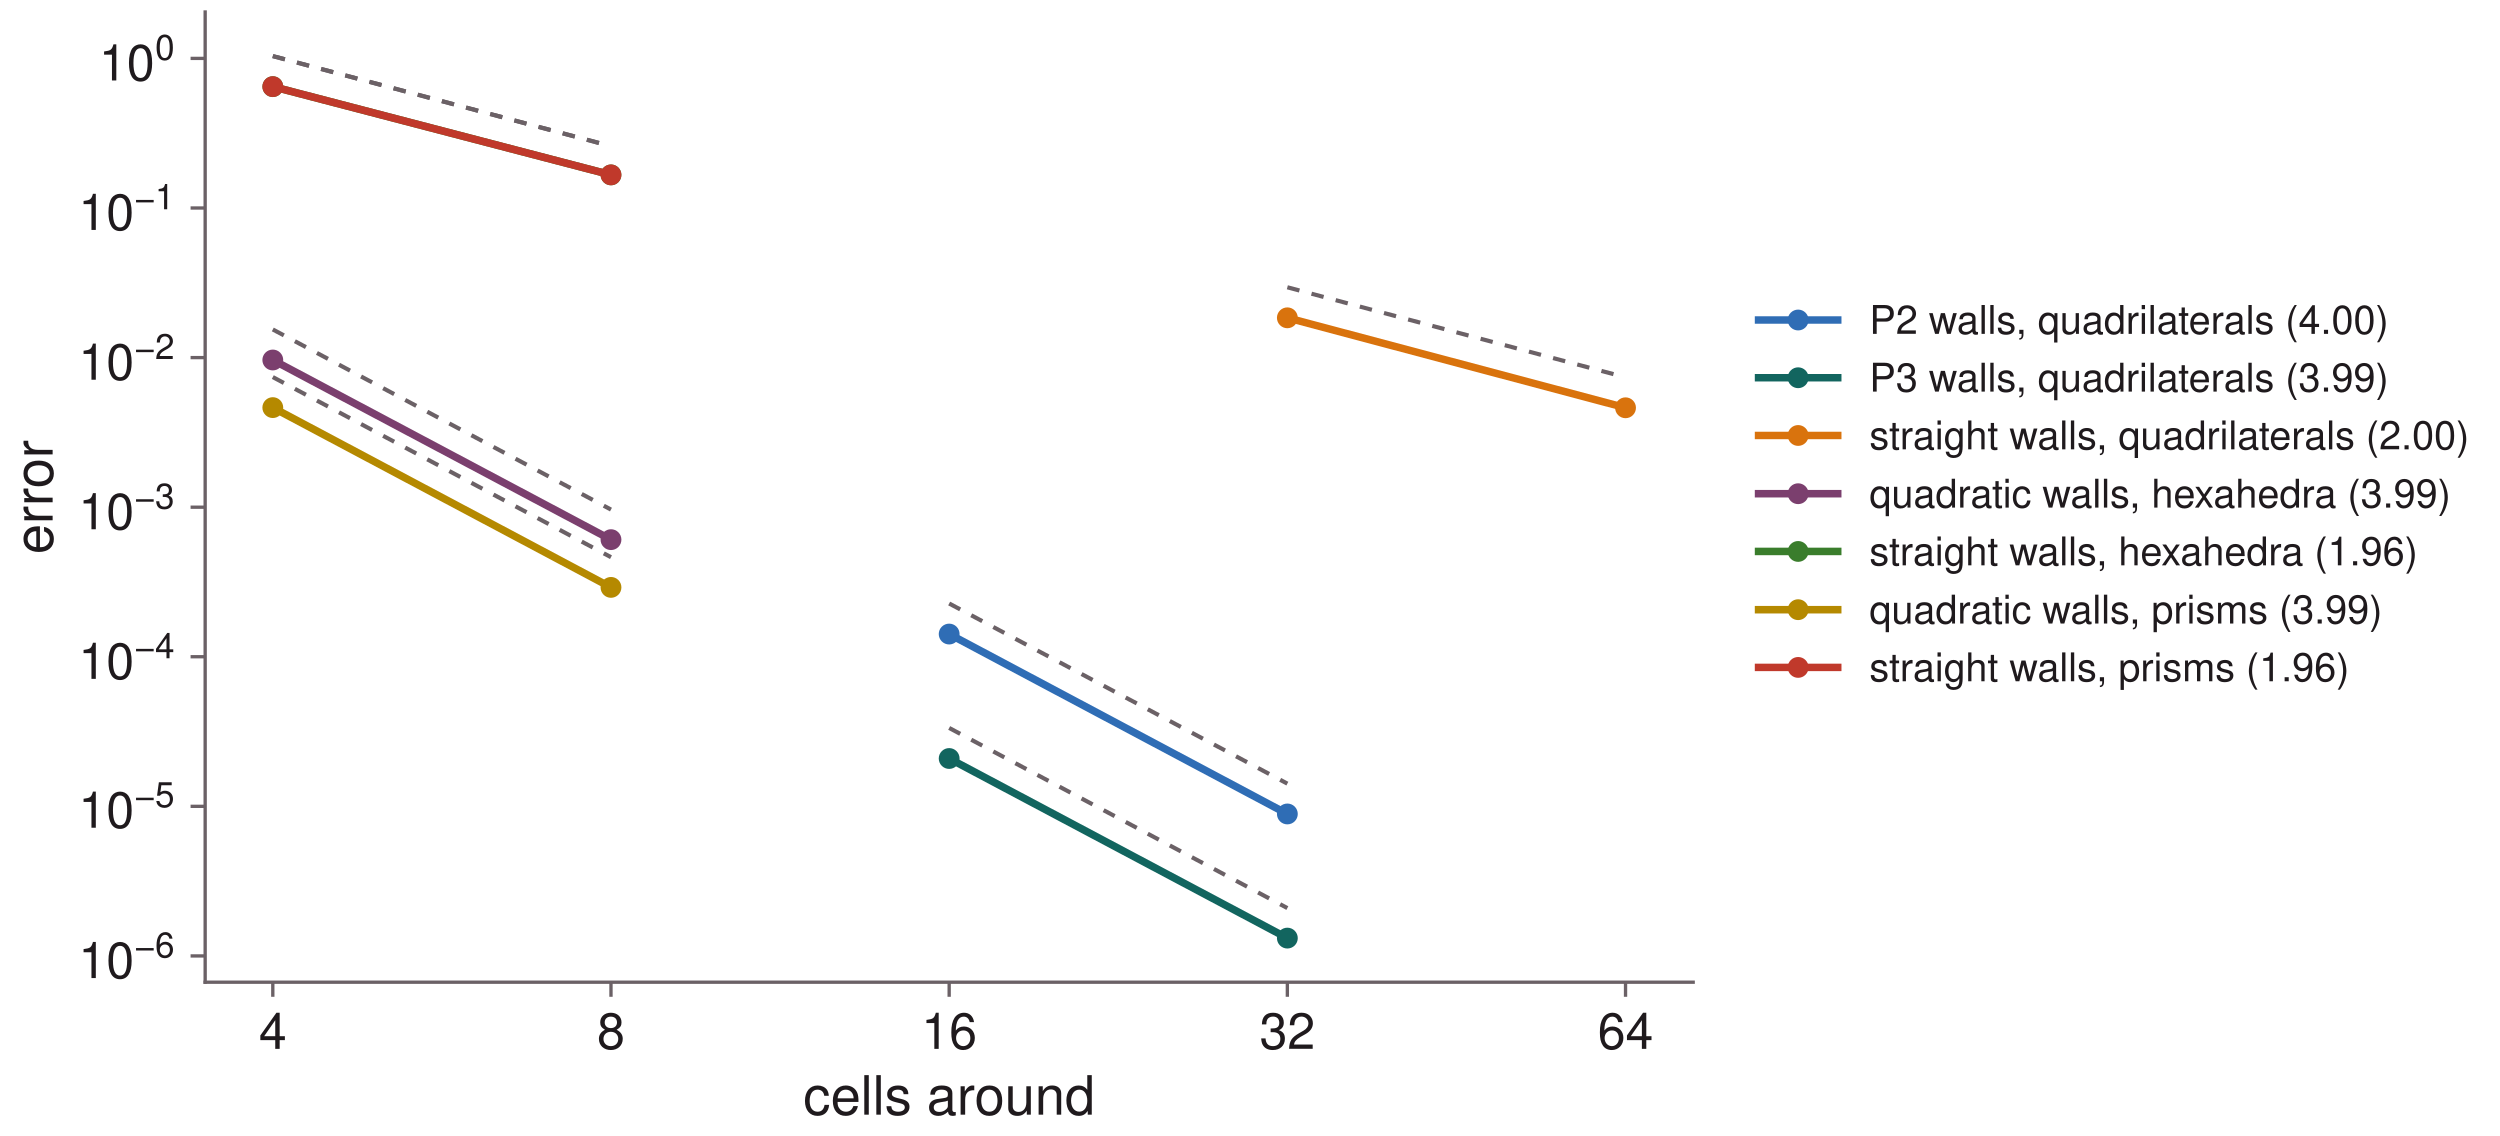
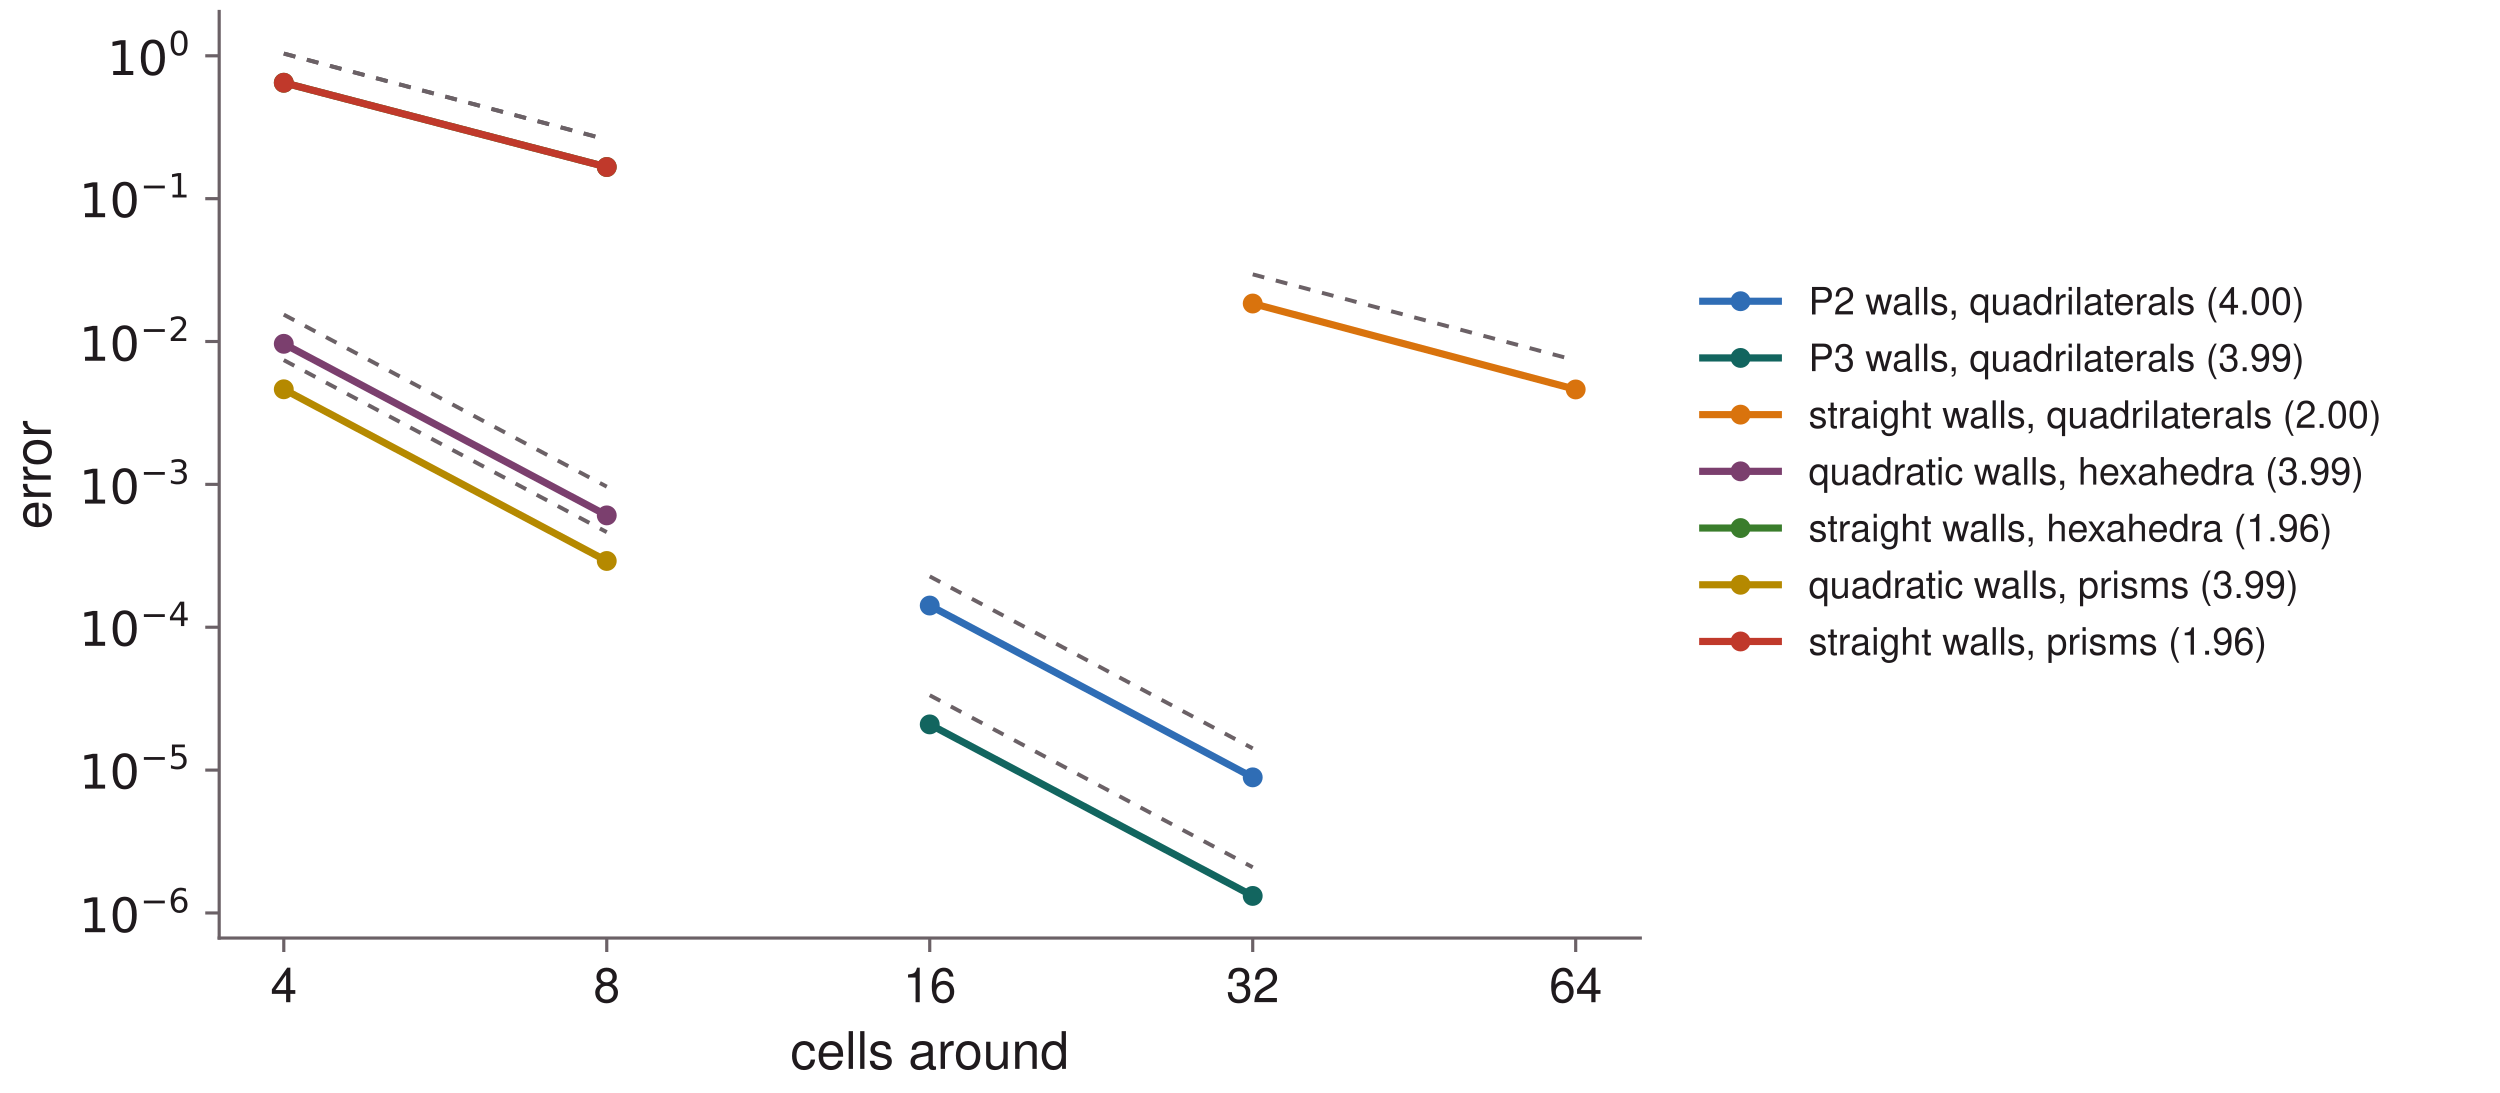
- <svg xmlns="http://www.w3.org/2000/svg" xmlns:xlink="http://www.w3.org/1999/xlink" width="599.997pt" height="272.606pt" viewBox="0 0 599.997 272.606" version="1.1">
+ <svg xmlns="http://www.w3.org/2000/svg" xmlns:xlink="http://www.w3.org/1999/xlink" width="628.243pt" height="274.609pt" viewBox="0 0 628.243 274.609" version="1.1">
  <defs>
    <style type="text/css">*{stroke-linejoin: round; stroke-linecap: butt}</style>
  </defs>
  <g id="figure_1">
    <g id="patch_1">
-       <path d="M 0 272.606  L 599.997 272.606  L 599.997 0  L 0 0  L 0 272.606  z " style="fill: none" />
+       <path d="M 0 274.609  L 628.243 274.609  L 628.243 0  L 0 0  L 0 274.609  z " style="fill: none" />
    </g>
    <g id="axes_1">
      <g id="patch_2">
-         <path d="M 49.239 235.728  L 406.359 235.728  L 406.359 2.88  L 49.239 2.88  L 49.239 235.728  z " style="fill: none" />
+         <path d="M 55.08 235.728  L 412.2 235.728  L 412.2 2.88  L 55.08 2.88  L 55.08 235.728  z " style="fill: none" />
      </g>
      <g id="matplotlib.axis_1">
        <g id="xtick_1">
          <g id="line2d_1">
            <defs>
              <path id="m103bd00e00" d="M 0 0  L 0 3.5  " style="stroke: #6b6166; stroke-width: 0.8" />
            </defs>
            <g>
-               <use xlink:href="#m103bd00e00" x="65.472" y="235.728" style="fill: #6b6166; stroke: #6b6166; stroke-width: 0.8" />
+               <use xlink:href="#m103bd00e00" x="71.313" y="235.728" style="fill: #6b6166; stroke: #6b6166; stroke-width: 0.8" />
            </g>
          </g>
          <g id="text_1">
-             <text style="font-size: 12px; font-family: 'Helvetica', 'Arial', 'DejaVu Sans'; text-anchor: middle; fill: #1f1a1d" x="65.472" y="251.728" transform="rotate(-0 65.47171 251.728)">4</text>
+             <text style="font-size: 12px; font-family: 'Helvetica', 'Arial', 'DejaVu Sans'; text-anchor: middle; fill: #1f1a1d" x="71.313" y="251.845" transform="rotate(-0 71.31273 251.8452)">4</text>
          </g>
        </g>
        <g id="xtick_2">
          <g id="line2d_2">
            <g>
-               <use xlink:href="#m103bd00e00" x="146.635" y="235.728" style="fill: #6b6166; stroke: #6b6166; stroke-width: 0.8" />
+               <use xlink:href="#m103bd00e00" x="152.476" y="235.728" style="fill: #6b6166; stroke: #6b6166; stroke-width: 0.8" />
            </g>
          </g>
          <g id="text_2">
-             <text style="font-size: 12px; font-family: 'Helvetica', 'Arial', 'DejaVu Sans'; text-anchor: middle; fill: #1f1a1d" x="146.635" y="251.728" transform="rotate(-0 146.6353 251.728)">8</text>
+             <text style="font-size: 12px; font-family: 'Helvetica', 'Arial', 'DejaVu Sans'; text-anchor: middle; fill: #1f1a1d" x="152.476" y="251.845" transform="rotate(-0 152.4764 251.8452)">8</text>
          </g>
        </g>
        <g id="xtick_3">
          <g id="line2d_3">
            <g>
-               <use xlink:href="#m103bd00e00" x="227.799" y="235.728" style="fill: #6b6166; stroke: #6b6166; stroke-width: 0.8" />
+               <use xlink:href="#m103bd00e00" x="233.64" y="235.728" style="fill: #6b6166; stroke: #6b6166; stroke-width: 0.8" />
            </g>
          </g>
          <g id="text_3">
-             <text style="font-size: 12px; font-family: 'Helvetica', 'Arial', 'DejaVu Sans'; text-anchor: middle; fill: #1f1a1d" x="227.799" y="251.728" transform="rotate(-0 227.799 251.728)">16</text>
+             <text style="font-size: 12px; font-family: 'Helvetica', 'Arial', 'DejaVu Sans'; text-anchor: middle; fill: #1f1a1d" x="233.64" y="251.845" transform="rotate(-0 233.64 251.8452)">16</text>
          </g>
        </g>
        <g id="xtick_4">
          <g id="line2d_4">
            <g>
-               <use xlink:href="#m103bd00e00" x="308.963" y="235.728" style="fill: #6b6166; stroke: #6b6166; stroke-width: 0.8" />
+               <use xlink:href="#m103bd00e00" x="314.804" y="235.728" style="fill: #6b6166; stroke: #6b6166; stroke-width: 0.8" />
            </g>
          </g>
          <g id="text_4">
-             <text style="font-size: 12px; font-family: 'Helvetica', 'Arial', 'DejaVu Sans'; text-anchor: middle; fill: #1f1a1d" x="308.963" y="251.728" transform="rotate(-0 308.9626 251.728)">32</text>
+             <text style="font-size: 12px; font-family: 'Helvetica', 'Arial', 'DejaVu Sans'; text-anchor: middle; fill: #1f1a1d" x="314.804" y="251.845" transform="rotate(-0 314.8036 251.8452)">32</text>
          </g>
        </g>
        <g id="xtick_5">
          <g id="line2d_5">
            <g>
-               <use xlink:href="#m103bd00e00" x="390.126" y="235.728" style="fill: #6b6166; stroke: #6b6166; stroke-width: 0.8" />
+               <use xlink:href="#m103bd00e00" x="395.967" y="235.728" style="fill: #6b6166; stroke: #6b6166; stroke-width: 0.8" />
            </g>
          </g>
          <g id="text_5">
-             <text style="font-size: 12px; font-family: 'Helvetica', 'Arial', 'DejaVu Sans'; text-anchor: middle; fill: #1f1a1d" x="390.126" y="251.728" transform="rotate(-0 390.1263 251.728)">64</text>
+             <text style="font-size: 12px; font-family: 'Helvetica', 'Arial', 'DejaVu Sans'; text-anchor: middle; fill: #1f1a1d" x="395.967" y="251.845" transform="rotate(-0 395.9673 251.8452)">64</text>
          </g>
        </g>
        <g id="text_6">
-           <text style="font-size: 13px; font-family: 'Helvetica', 'Arial', 'DejaVu Sans'; text-anchor: middle; fill: #1f1a1d" x="227.799" y="267.517" transform="rotate(-0 227.799 267.5171)">cells around</text>
+           <text style="font-size: 13px; font-family: 'Helvetica', 'Arial', 'DejaVu Sans'; text-anchor: middle; fill: #1f1a1d" x="233.64" y="268.606" transform="rotate(-0 233.64 268.606)">cells around</text>
        </g>
      </g>
      <g id="matplotlib.axis_2">
        <g id="ytick_1">
          <g id="line2d_6">
            <defs>
              <path id="m89a3976786" d="M 0 0  L -3.5 0  " style="stroke: #6b6166; stroke-width: 0.8" />
            </defs>
            <g>
-               <use xlink:href="#m89a3976786" x="49.239" y="229.424" style="fill: #6b6166; stroke: #6b6166; stroke-width: 0.8" />
+               <use xlink:href="#m89a3976786" x="55.08" y="229.424" style="fill: #6b6166; stroke: #6b6166; stroke-width: 0.8" />
            </g>
          </g>
          <g id="text_7">
-             <g style="fill: #1f1a1d" transform="translate(18.83898 234.8838)">
-               <text>
-                 <tspan x="0" y="-0.149" style="font-size: 12px; font-family: 'Helvetica'; fill: #1f1a1d">1</tspan>
-                 <tspan x="6.674" y="-0.149" style="font-size: 12px; font-family: 'Helvetica'; fill: #1f1a1d">0</tspan>
-                 <tspan x="13.463" y="-5.105" style="font-size: 8.4px; font-family: 'Helvetica'; fill: #1f1a1d">−</tspan>
-                 <tspan x="18.368" y="-5.105" style="font-size: 8.4px; font-family: 'Helvetica'; fill: #1f1a1d">6</tspan>
+             <g style="fill: #1f1a1d" transform="translate(19.88 235.0638)">
+               <text>
+                 <tspan x="0" y="-0.81" style="font-size: 12px; font-family: 'DejaVu Sans'; fill: #1f1a1d">1</tspan>
+                 <tspan x="7.635" y="-0.81" style="font-size: 12px; font-family: 'DejaVu Sans'; fill: #1f1a1d">0</tspan>
+                 <tspan x="15.384" y="-5.766" style="font-size: 8.4px; font-family: 'DejaVu Sans'; fill: #1f1a1d">−</tspan>
+                 <tspan x="22.423" y="-5.766" style="font-size: 8.4px; font-family: 'DejaVu Sans'; fill: #1f1a1d">6</tspan>
              </text>
            </g>
          </g>
        </g>
        <g id="ytick_2">
          <g id="line2d_7">
            <g>
-               <use xlink:href="#m89a3976786" x="49.239" y="193.523" style="fill: #6b6166; stroke: #6b6166; stroke-width: 0.8" />
+               <use xlink:href="#m89a3976786" x="55.08" y="193.523" style="fill: #6b6166; stroke: #6b6166; stroke-width: 0.8" />
            </g>
          </g>
          <g id="text_8">
-             <g style="fill: #1f1a1d" transform="translate(18.83898 198.9227)">
-               <text>
-                 <tspan x="0" y="-0.269" style="font-size: 12px; font-family: 'Helvetica'; fill: #1f1a1d">1</tspan>
-                 <tspan x="6.674" y="-0.269" style="font-size: 12px; font-family: 'Helvetica'; fill: #1f1a1d">0</tspan>
-                 <tspan x="13.463" y="-5.225" style="font-size: 8.4px; font-family: 'Helvetica'; fill: #1f1a1d">−</tspan>
-                 <tspan x="18.368" y="-5.225" style="font-size: 8.4px; font-family: 'Helvetica'; fill: #1f1a1d">5</tspan>
+             <g style="fill: #1f1a1d" transform="translate(19.88 199.1027)">
+               <text>
+                 <tspan x="0" y="-0.919" style="font-size: 12px; font-family: 'DejaVu Sans'; fill: #1f1a1d">1</tspan>
+                 <tspan x="7.635" y="-0.919" style="font-size: 12px; font-family: 'DejaVu Sans'; fill: #1f1a1d">0</tspan>
+                 <tspan x="15.384" y="-5.875" style="font-size: 8.4px; font-family: 'DejaVu Sans'; fill: #1f1a1d">−</tspan>
+                 <tspan x="22.423" y="-5.875" style="font-size: 8.4px; font-family: 'DejaVu Sans'; fill: #1f1a1d">5</tspan>
              </text>
            </g>
          </g>
        </g>
        <g id="ytick_3">
          <g id="line2d_8">
            <g>
-               <use xlink:href="#m89a3976786" x="49.239" y="157.622" style="fill: #6b6166; stroke: #6b6166; stroke-width: 0.8" />
+               <use xlink:href="#m89a3976786" x="55.08" y="157.622" style="fill: #6b6166; stroke: #6b6166; stroke-width: 0.8" />
            </g>
          </g>
          <g id="text_9">
-             <g style="fill: #1f1a1d" transform="translate(18.83898 163.0817)">
-               <text>
-                 <tspan x="0" y="-0.149" style="font-size: 12px; font-family: 'Helvetica'; fill: #1f1a1d">1</tspan>
-                 <tspan x="6.674" y="-0.149" style="font-size: 12px; font-family: 'Helvetica'; fill: #1f1a1d">0</tspan>
-                 <tspan x="13.463" y="-5.105" style="font-size: 8.4px; font-family: 'Helvetica'; fill: #1f1a1d">−</tspan>
-                 <tspan x="18.368" y="-5.105" style="font-size: 8.4px; font-family: 'Helvetica'; fill: #1f1a1d">4</tspan>
+             <g style="fill: #1f1a1d" transform="translate(19.88 163.2017)">
+               <text>
+                 <tspan x="0" y="-0.919" style="font-size: 12px; font-family: 'DejaVu Sans'; fill: #1f1a1d">1</tspan>
+                 <tspan x="7.635" y="-0.919" style="font-size: 12px; font-family: 'DejaVu Sans'; fill: #1f1a1d">0</tspan>
+                 <tspan x="15.384" y="-5.875" style="font-size: 8.4px; font-family: 'DejaVu Sans'; fill: #1f1a1d">−</tspan>
+                 <tspan x="22.423" y="-5.875" style="font-size: 8.4px; font-family: 'DejaVu Sans'; fill: #1f1a1d">4</tspan>
              </text>
            </g>
          </g>
        </g>
        <g id="ytick_4">
          <g id="line2d_9">
            <g>
-               <use xlink:href="#m89a3976786" x="49.239" y="121.721" style="fill: #6b6166; stroke: #6b6166; stroke-width: 0.8" />
+               <use xlink:href="#m89a3976786" x="55.08" y="121.721" style="fill: #6b6166; stroke: #6b6166; stroke-width: 0.8" />
            </g>
          </g>
          <g id="text_10">
-             <g style="fill: #1f1a1d" transform="translate(18.83898 127.1806)">
-               <text>
-                 <tspan x="0" y="-0.16" style="font-size: 12px; font-family: 'Helvetica'; fill: #1f1a1d">1</tspan>
-                 <tspan x="6.674" y="-0.16" style="font-size: 12px; font-family: 'Helvetica'; fill: #1f1a1d">0</tspan>
-                 <tspan x="13.463" y="-5.116" style="font-size: 8.4px; font-family: 'Helvetica'; fill: #1f1a1d">−</tspan>
-                 <tspan x="18.368" y="-5.116" style="font-size: 8.4px; font-family: 'Helvetica'; fill: #1f1a1d">3</tspan>
+             <g style="fill: #1f1a1d" transform="translate(19.88 127.3606)">
+               <text>
+                 <tspan x="0" y="-0.81" style="font-size: 12px; font-family: 'DejaVu Sans'; fill: #1f1a1d">1</tspan>
+                 <tspan x="7.635" y="-0.81" style="font-size: 12px; font-family: 'DejaVu Sans'; fill: #1f1a1d">0</tspan>
+                 <tspan x="15.384" y="-5.766" style="font-size: 8.4px; font-family: 'DejaVu Sans'; fill: #1f1a1d">−</tspan>
+                 <tspan x="22.423" y="-5.766" style="font-size: 8.4px; font-family: 'DejaVu Sans'; fill: #1f1a1d">3</tspan>
              </text>
            </g>
          </g>
        </g>
        <g id="ytick_5">
          <g id="line2d_10">
            <g>
-               <use xlink:href="#m89a3976786" x="49.239" y="85.82" style="fill: #6b6166; stroke: #6b6166; stroke-width: 0.8" />
+               <use xlink:href="#m89a3976786" x="55.08" y="85.82" style="fill: #6b6166; stroke: #6b6166; stroke-width: 0.8" />
            </g>
          </g>
          <g id="text_11">
-             <g style="fill: #1f1a1d" transform="translate(18.83898 91.27957)">
-               <text>
-                 <tspan x="0" y="-0.149" style="font-size: 12px; font-family: 'Helvetica'; fill: #1f1a1d">1</tspan>
-                 <tspan x="6.674" y="-0.149" style="font-size: 12px; font-family: 'Helvetica'; fill: #1f1a1d">0</tspan>
-                 <tspan x="13.463" y="-5.105" style="font-size: 8.4px; font-family: 'Helvetica'; fill: #1f1a1d">−</tspan>
-                 <tspan x="18.368" y="-5.105" style="font-size: 8.4px; font-family: 'Helvetica'; fill: #1f1a1d">2</tspan>
+             <g style="fill: #1f1a1d" transform="translate(19.88 91.45956)">
+               <text>
+                 <tspan x="0" y="-0.81" style="font-size: 12px; font-family: 'DejaVu Sans'; fill: #1f1a1d">1</tspan>
+                 <tspan x="7.635" y="-0.81" style="font-size: 12px; font-family: 'DejaVu Sans'; fill: #1f1a1d">0</tspan>
+                 <tspan x="15.384" y="-5.766" style="font-size: 8.4px; font-family: 'DejaVu Sans'; fill: #1f1a1d">−</tspan>
+                 <tspan x="22.423" y="-5.766" style="font-size: 8.4px; font-family: 'DejaVu Sans'; fill: #1f1a1d">2</tspan>
              </text>
            </g>
          </g>
        </g>
        <g id="ytick_6">
          <g id="line2d_11">
            <g>
-               <use xlink:href="#m89a3976786" x="49.239" y="49.919" style="fill: #6b6166; stroke: #6b6166; stroke-width: 0.8" />
+               <use xlink:href="#m89a3976786" x="55.08" y="49.919" style="fill: #6b6166; stroke: #6b6166; stroke-width: 0.8" />
            </g>
          </g>
          <g id="text_12">
-             <g style="fill: #1f1a1d" transform="translate(18.83898 55.37852)">
-               <text>
-                 <tspan x="0" y="-0.192" style="font-size: 12px; font-family: 'Helvetica'; fill: #1f1a1d">1</tspan>
-                 <tspan x="6.674" y="-0.192" style="font-size: 12px; font-family: 'Helvetica'; fill: #1f1a1d">0</tspan>
-                 <tspan x="13.463" y="-5.148" style="font-size: 8.4px; font-family: 'Helvetica'; fill: #1f1a1d">−</tspan>
-                 <tspan x="18.368" y="-5.148" style="font-size: 8.4px; font-family: 'Helvetica'; fill: #1f1a1d">1</tspan>
+             <g style="fill: #1f1a1d" transform="translate(19.88 55.49852)">
+               <text>
+                 <tspan x="0" y="-0.919" style="font-size: 12px; font-family: 'DejaVu Sans'; fill: #1f1a1d">1</tspan>
+                 <tspan x="7.635" y="-0.919" style="font-size: 12px; font-family: 'DejaVu Sans'; fill: #1f1a1d">0</tspan>
+                 <tspan x="15.384" y="-5.875" style="font-size: 8.4px; font-family: 'DejaVu Sans'; fill: #1f1a1d">−</tspan>
+                 <tspan x="22.423" y="-5.875" style="font-size: 8.4px; font-family: 'DejaVu Sans'; fill: #1f1a1d">1</tspan>
              </text>
            </g>
          </g>
        </g>
        <g id="ytick_7">
          <g id="line2d_12">
            <g>
-               <use xlink:href="#m89a3976786" x="49.239" y="14.017" style="fill: #6b6166; stroke: #6b6166; stroke-width: 0.8" />
+               <use xlink:href="#m89a3976786" x="55.08" y="14.017" style="fill: #6b6166; stroke: #6b6166; stroke-width: 0.8" />
            </g>
          </g>
          <g id="text_13">
-             <g style="fill: #1f1a1d" transform="translate(23.75898 19.47747)">
-               <text>
-                 <tspan x="0" y="-0.171" style="font-size: 12px; font-family: 'Helvetica'; fill: #1f1a1d">1</tspan>
-                 <tspan x="6.674" y="-0.171" style="font-size: 12px; font-family: 'Helvetica'; fill: #1f1a1d">0</tspan>
-                 <tspan x="13.463" y="-5.127" style="font-size: 8.4px; font-family: 'Helvetica'; fill: #1f1a1d">0</tspan>
+             <g style="fill: #1f1a1d" transform="translate(26.96 19.65747)">
+               <text>
+                 <tspan x="0" y="-0.81" style="font-size: 12px; font-family: 'DejaVu Sans'; fill: #1f1a1d">1</tspan>
+                 <tspan x="7.635" y="-0.81" style="font-size: 12px; font-family: 'DejaVu Sans'; fill: #1f1a1d">0</tspan>
+                 <tspan x="15.384" y="-5.766" style="font-size: 8.4px; font-family: 'DejaVu Sans'; fill: #1f1a1d">0</tspan>
              </text>
            </g>
          </g>
        </g>
        <g id="text_14">
-           <text style="font-size: 13px; font-family: 'Helvetica', 'Arial', 'DejaVu Sans'; text-anchor: middle; fill: #1f1a1d" x="12.63" y="119.304" transform="rotate(-90 12.63 119.304)">error</text>
+           <text style="font-size: 13px; font-family: 'Helvetica', 'Arial', 'DejaVu Sans'; text-anchor: middle; fill: #1f1a1d" x="12.757" y="119.304" transform="rotate(-90 12.75695 119.304)">error</text>
        </g>
      </g>
      <g id="line2d_13">
-         <path d="M 227.799 144.844  L 308.963 188.073  " clip-path="url(#p60db25e76b)" style="fill: none; stroke-dasharray: 3,3; stroke-dashoffset: 0; stroke: #6b6166" />
+         <path d="M 233.64 144.844  L 314.804 188.073  " clip-path="url(#p9d4a8f071f)" style="fill: none; stroke-dasharray: 3,3; stroke-dashoffset: 0; stroke: #6b6166" />
      </g>
      <g id="line2d_14">
-         <path d="M 227.799 152.172  L 308.963 195.348  " clip-path="url(#p60db25e76b)" style="fill: none; stroke: #2f6db5; stroke-width: 1.8; stroke-linecap: square" />
+         <path d="M 233.64 152.172  L 314.804 195.348  " clip-path="url(#p9d4a8f071f)" style="fill: none; stroke: #2f6db5; stroke-width: 1.8; stroke-linecap: square" />
        <defs>
          <path id="m3e75f828fb" d="M 0 2  C 0.53 2 1.039 1.789 1.414 1.414  C 1.789 1.039 2 0.53 2 0  C 2 -0.53 1.789 -1.039 1.414 -1.414  C 1.039 -1.789 0.53 -2 0 -2  C -0.53 -2 -1.039 -1.789 -1.414 -1.414  C -1.789 -1.039 -2 -0.53 -2 0  C -2 0.53 -1.789 1.039 -1.414 1.414  C -1.039 1.789 -0.53 2 0 2  z " style="stroke: #2f6db5" />
        </defs>
-         <g clip-path="url(#p60db25e76b)">
-           <use xlink:href="#m3e75f828fb" x="227.799" y="152.172" style="fill: #2f6db5; stroke: #2f6db5" />
-           <use xlink:href="#m3e75f828fb" x="308.963" y="195.348" style="fill: #2f6db5; stroke: #2f6db5" />
+         <g clip-path="url(#p9d4a8f071f)">
+           <use xlink:href="#m3e75f828fb" x="233.64" y="152.172" style="fill: #2f6db5; stroke: #2f6db5" />
+           <use xlink:href="#m3e75f828fb" x="314.804" y="195.348" style="fill: #2f6db5; stroke: #2f6db5" />
        </g>
      </g>
      <g id="line2d_15">
-         <path d="M 227.799 174.711  L 308.963 217.94  " clip-path="url(#p60db25e76b)" style="fill: none; stroke-dasharray: 3,3; stroke-dashoffset: 0; stroke: #6b6166" />
+         <path d="M 233.64 174.711  L 314.804 217.94  " clip-path="url(#p9d4a8f071f)" style="fill: none; stroke-dasharray: 3,3; stroke-dashoffset: 0; stroke: #6b6166" />
      </g>
      <g id="line2d_16">
-         <path d="M 227.799 182.039  L 308.963 225.144  " clip-path="url(#p60db25e76b)" style="fill: none; stroke: #12655f; stroke-width: 1.8; stroke-linecap: square" />
+         <path d="M 233.64 182.039  L 314.804 225.144  " clip-path="url(#p9d4a8f071f)" style="fill: none; stroke: #12655f; stroke-width: 1.8; stroke-linecap: square" />
        <defs>
          <path id="m86a96ea0e7" d="M 0 2  C 0.53 2 1.039 1.789 1.414 1.414  C 1.789 1.039 2 0.53 2 0  C 2 -0.53 1.789 -1.039 1.414 -1.414  C 1.039 -1.789 0.53 -2 0 -2  C -0.53 -2 -1.039 -1.789 -1.414 -1.414  C -1.789 -1.039 -2 -0.53 -2 0  C -2 0.53 -1.789 1.039 -1.414 1.414  C -1.039 1.789 -0.53 2 0 2  z " style="stroke: #12655f" />
        </defs>
-         <g clip-path="url(#p60db25e76b)">
-           <use xlink:href="#m86a96ea0e7" x="227.799" y="182.039" style="fill: #12655f; stroke: #12655f" />
-           <use xlink:href="#m86a96ea0e7" x="308.963" y="225.144" style="fill: #12655f; stroke: #12655f" />
+         <g clip-path="url(#p9d4a8f071f)">
+           <use xlink:href="#m86a96ea0e7" x="233.64" y="182.039" style="fill: #12655f; stroke: #12655f" />
+           <use xlink:href="#m86a96ea0e7" x="314.804" y="225.144" style="fill: #12655f; stroke: #12655f" />
        </g>
      </g>
      <g id="line2d_17">
-         <path d="M 308.963 68.947  L 390.126 90.561  " clip-path="url(#p60db25e76b)" style="fill: none; stroke-dasharray: 3,3; stroke-dashoffset: 0; stroke: #6b6166" />
+         <path d="M 314.804 68.947  L 395.967 90.561  " clip-path="url(#p9d4a8f071f)" style="fill: none; stroke-dasharray: 3,3; stroke-dashoffset: 0; stroke: #6b6166" />
      </g>
      <g id="line2d_18">
-         <path d="M 308.963 76.275  L 390.126 97.867  " clip-path="url(#p60db25e76b)" style="fill: none; stroke: #d9730d; stroke-width: 1.8; stroke-linecap: square" />
+         <path d="M 314.804 76.275  L 395.967 97.867  " clip-path="url(#p9d4a8f071f)" style="fill: none; stroke: #d9730d; stroke-width: 1.8; stroke-linecap: square" />
        <defs>
          <path id="m9d39a3d127" d="M 0 2  C 0.53 2 1.039 1.789 1.414 1.414  C 1.789 1.039 2 0.53 2 0  C 2 -0.53 1.789 -1.039 1.414 -1.414  C 1.039 -1.789 0.53 -2 0 -2  C -0.53 -2 -1.039 -1.789 -1.414 -1.414  C -1.789 -1.039 -2 -0.53 -2 0  C -2 0.53 -1.789 1.039 -1.414 1.414  C -1.039 1.789 -0.53 2 0 2  z " style="stroke: #d9730d" />
        </defs>
-         <g clip-path="url(#p60db25e76b)">
-           <use xlink:href="#m9d39a3d127" x="308.963" y="76.275" style="fill: #d9730d; stroke: #d9730d" />
-           <use xlink:href="#m9d39a3d127" x="390.126" y="97.867" style="fill: #d9730d; stroke: #d9730d" />
+         <g clip-path="url(#p9d4a8f071f)">
+           <use xlink:href="#m9d39a3d127" x="314.804" y="76.275" style="fill: #d9730d; stroke: #d9730d" />
+           <use xlink:href="#m9d39a3d127" x="395.967" y="97.867" style="fill: #d9730d; stroke: #d9730d" />
        </g>
      </g>
      <g id="line2d_19">
-         <path d="M 65.472 79.071  L 146.635 122.3  " clip-path="url(#p60db25e76b)" style="fill: none; stroke-dasharray: 3,3; stroke-dashoffset: 0; stroke: #6b6166" />
+         <path d="M 71.313 79.071  L 152.476 122.3  " clip-path="url(#p9d4a8f071f)" style="fill: none; stroke-dasharray: 3,3; stroke-dashoffset: 0; stroke: #6b6166" />
      </g>
      <g id="line2d_20">
-         <path d="M 65.472 86.399  L 146.635 129.515  " clip-path="url(#p60db25e76b)" style="fill: none; stroke: #7b3f6e; stroke-width: 1.8; stroke-linecap: square" />
+         <path d="M 71.313 86.399  L 152.476 129.515  " clip-path="url(#p9d4a8f071f)" style="fill: none; stroke: #7b3f6e; stroke-width: 1.8; stroke-linecap: square" />
        <defs>
          <path id="m72f4084d4a" d="M 0 2  C 0.53 2 1.039 1.789 1.414 1.414  C 1.789 1.039 2 0.53 2 0  C 2 -0.53 1.789 -1.039 1.414 -1.414  C 1.039 -1.789 0.53 -2 0 -2  C -0.53 -2 -1.039 -1.789 -1.414 -1.414  C -1.789 -1.039 -2 -0.53 -2 0  C -2 0.53 -1.789 1.039 -1.414 1.414  C -1.039 1.789 -0.53 2 0 2  z " style="stroke: #7b3f6e" />
        </defs>
-         <g clip-path="url(#p60db25e76b)">
-           <use xlink:href="#m72f4084d4a" x="65.472" y="86.399" style="fill: #7b3f6e; stroke: #7b3f6e" />
-           <use xlink:href="#m72f4084d4a" x="146.635" y="129.515" style="fill: #7b3f6e; stroke: #7b3f6e" />
+         <g clip-path="url(#p9d4a8f071f)">
+           <use xlink:href="#m72f4084d4a" x="71.313" y="86.399" style="fill: #7b3f6e; stroke: #7b3f6e" />
+           <use xlink:href="#m72f4084d4a" x="152.476" y="129.515" style="fill: #7b3f6e; stroke: #7b3f6e" />
        </g>
      </g>
      <g id="line2d_21">
-         <path d="M 65.472 13.464  L 146.635 35.079  " clip-path="url(#p60db25e76b)" style="fill: none; stroke-dasharray: 3,3; stroke-dashoffset: 0; stroke: #6b6166" />
+         <path d="M 71.313 13.464  L 152.476 35.079  " clip-path="url(#p9d4a8f071f)" style="fill: none; stroke-dasharray: 3,3; stroke-dashoffset: 0; stroke: #6b6166" />
      </g>
      <g id="line2d_22">
-         <path d="M 65.472 20.792  L 146.635 41.971  " clip-path="url(#p60db25e76b)" style="fill: none; stroke: #3a7d2c; stroke-width: 1.8; stroke-linecap: square" />
+         <path d="M 71.313 20.792  L 152.476 41.971  " clip-path="url(#p9d4a8f071f)" style="fill: none; stroke: #3a7d2c; stroke-width: 1.8; stroke-linecap: square" />
        <defs>
          <path id="md9171aab7b" d="M 0 2  C 0.53 2 1.039 1.789 1.414 1.414  C 1.789 1.039 2 0.53 2 0  C 2 -0.53 1.789 -1.039 1.414 -1.414  C 1.039 -1.789 0.53 -2 0 -2  C -0.53 -2 -1.039 -1.789 -1.414 -1.414  C -1.789 -1.039 -2 -0.53 -2 0  C -2 0.53 -1.789 1.039 -1.414 1.414  C -1.039 1.789 -0.53 2 0 2  z " style="stroke: #3a7d2c" />
        </defs>
-         <g clip-path="url(#p60db25e76b)">
-           <use xlink:href="#md9171aab7b" x="65.472" y="20.792" style="fill: #3a7d2c; stroke: #3a7d2c" />
-           <use xlink:href="#md9171aab7b" x="146.635" y="41.971" style="fill: #3a7d2c; stroke: #3a7d2c" />
+         <g clip-path="url(#p9d4a8f071f)">
+           <use xlink:href="#md9171aab7b" x="71.313" y="20.792" style="fill: #3a7d2c; stroke: #3a7d2c" />
+           <use xlink:href="#md9171aab7b" x="152.476" y="41.971" style="fill: #3a7d2c; stroke: #3a7d2c" />
        </g>
      </g>
      <g id="line2d_23">
-         <path d="M 65.472 90.498  L 146.635 133.727  " clip-path="url(#p60db25e76b)" style="fill: none; stroke-dasharray: 3,3; stroke-dashoffset: 0; stroke: #6b6166" />
+         <path d="M 71.313 90.498  L 152.476 133.727  " clip-path="url(#p9d4a8f071f)" style="fill: none; stroke-dasharray: 3,3; stroke-dashoffset: 0; stroke: #6b6166" />
      </g>
      <g id="line2d_24">
-         <path d="M 65.472 97.826  L 146.635 140.972  " clip-path="url(#p60db25e76b)" style="fill: none; stroke: #b58900; stroke-width: 1.8; stroke-linecap: square" />
+         <path d="M 71.313 97.826  L 152.476 140.972  " clip-path="url(#p9d4a8f071f)" style="fill: none; stroke: #b58900; stroke-width: 1.8; stroke-linecap: square" />
        <defs>
          <path id="mf941021924" d="M 0 2  C 0.53 2 1.039 1.789 1.414 1.414  C 1.789 1.039 2 0.53 2 0  C 2 -0.53 1.789 -1.039 1.414 -1.414  C 1.039 -1.789 0.53 -2 0 -2  C -0.53 -2 -1.039 -1.789 -1.414 -1.414  C -1.789 -1.039 -2 -0.53 -2 0  C -2 0.53 -1.789 1.039 -1.414 1.414  C -1.039 1.789 -0.53 2 0 2  z " style="stroke: #b58900" />
        </defs>
-         <g clip-path="url(#p60db25e76b)">
-           <use xlink:href="#mf941021924" x="65.472" y="97.826" style="fill: #b58900; stroke: #b58900" />
-           <use xlink:href="#mf941021924" x="146.635" y="140.972" style="fill: #b58900; stroke: #b58900" />
+         <g clip-path="url(#p9d4a8f071f)">
+           <use xlink:href="#mf941021924" x="71.313" y="97.826" style="fill: #b58900; stroke: #b58900" />
+           <use xlink:href="#mf941021924" x="152.476" y="140.972" style="fill: #b58900; stroke: #b58900" />
        </g>
      </g>
      <g id="line2d_25">
-         <path d="M 65.472 13.464  L 146.635 35.079  " clip-path="url(#p60db25e76b)" style="fill: none; stroke-dasharray: 3,3; stroke-dashoffset: 0; stroke: #6b6166" />
+         <path d="M 71.313 13.464  L 152.476 35.079  " clip-path="url(#p9d4a8f071f)" style="fill: none; stroke-dasharray: 3,3; stroke-dashoffset: 0; stroke: #6b6166" />
      </g>
      <g id="line2d_26">
-         <path d="M 65.472 20.792  L 146.635 41.971  " clip-path="url(#p60db25e76b)" style="fill: none; stroke: #c0392b; stroke-width: 1.8; stroke-linecap: square" />
+         <path d="M 71.313 20.792  L 152.476 41.971  " clip-path="url(#p9d4a8f071f)" style="fill: none; stroke: #c0392b; stroke-width: 1.8; stroke-linecap: square" />
        <defs>
          <path id="md1334514eb" d="M 0 2  C 0.53 2 1.039 1.789 1.414 1.414  C 1.789 1.039 2 0.53 2 0  C 2 -0.53 1.789 -1.039 1.414 -1.414  C 1.039 -1.789 0.53 -2 0 -2  C -0.53 -2 -1.039 -1.789 -1.414 -1.414  C -1.789 -1.039 -2 -0.53 -2 0  C -2 0.53 -1.789 1.039 -1.414 1.414  C -1.039 1.789 -0.53 2 0 2  z " style="stroke: #c0392b" />
        </defs>
-         <g clip-path="url(#p60db25e76b)">
-           <use xlink:href="#md1334514eb" x="65.472" y="20.792" style="fill: #c0392b; stroke: #c0392b" />
-           <use xlink:href="#md1334514eb" x="146.635" y="41.971" style="fill: #c0392b; stroke: #c0392b" />
+         <g clip-path="url(#p9d4a8f071f)">
+           <use xlink:href="#md1334514eb" x="71.313" y="20.792" style="fill: #c0392b; stroke: #c0392b" />
+           <use xlink:href="#md1334514eb" x="152.476" y="41.971" style="fill: #c0392b; stroke: #c0392b" />
        </g>
      </g>
      <g id="patch_3">
-         <path d="M 49.239 235.728  L 49.239 2.88  " style="fill: none; stroke: #6b6166; stroke-width: 0.8; stroke-linejoin: miter; stroke-linecap: square" />
+         <path d="M 55.08 235.728  L 55.08 2.88  " style="fill: none; stroke: #6b6166; stroke-width: 0.8; stroke-linejoin: miter; stroke-linecap: square" />
      </g>
      <g id="patch_4">
-         <path d="M 49.239 235.728  L 406.359 235.728  " style="fill: none; stroke: #6b6166; stroke-width: 0.8; stroke-linejoin: miter; stroke-linecap: square" />
+         <path d="M 55.08 235.728  L 412.2 235.728  " style="fill: none; stroke: #6b6166; stroke-width: 0.8; stroke-linejoin: miter; stroke-linecap: square" />
      </g>
      <g id="legend_1">
        <g id="line2d_27">
-           <path d="M 422.051 76.803  L 431.551 76.803  L 441.051 76.803  " style="fill: none; stroke: #2f6db5; stroke-width: 1.8; stroke-linecap: square" />
-           <g>
-             <use xlink:href="#m3e75f828fb" x="431.551" y="76.803" style="fill: #2f6db5; stroke: #2f6db5" />
+           <path d="M 427.892 75.695  L 437.392 75.695  L 446.892 75.695  " style="fill: none; stroke: #2f6db5; stroke-width: 1.8; stroke-linecap: square" />
+           <g>
+             <use xlink:href="#m3e75f828fb" x="437.392" y="75.695" style="fill: #2f6db5; stroke: #2f6db5" />
          </g>
        </g>
        <g id="text_15">
-           <text style="font-size: 9.5px; font-family: 'Helvetica', 'Arial', 'DejaVu Sans'; text-anchor: start; fill: #1f1a1d" x="448.651" y="80.128" transform="rotate(-0 448.6514 80.12838)">P2 walls, quadrilaterals (4.00)</text>
+           <text style="font-size: 9.5px; font-family: 'Helvetica', 'Arial', 'DejaVu Sans'; text-anchor: start; fill: #1f1a1d" x="454.492" y="79.02" transform="rotate(-0 454.4924 79.01992)">P2 walls, quadrilaterals (4.00)</text>
        </g>
        <g id="line2d_28">
-           <path d="M 422.051 90.659  L 431.551 90.659  L 441.051 90.659  " style="fill: none; stroke: #12655f; stroke-width: 1.8; stroke-linecap: square" />
-           <g>
-             <use xlink:href="#m86a96ea0e7" x="431.551" y="90.659" style="fill: #12655f; stroke: #12655f" />
+           <path d="M 427.892 89.946  L 437.392 89.946  L 446.892 89.946  " style="fill: none; stroke: #12655f; stroke-width: 1.8; stroke-linecap: square" />
+           <g>
+             <use xlink:href="#m86a96ea0e7" x="437.392" y="89.946" style="fill: #12655f; stroke: #12655f" />
          </g>
        </g>
        <g id="text_16">
-           <text style="font-size: 9.5px; font-family: 'Helvetica', 'Arial', 'DejaVu Sans'; text-anchor: start; fill: #1f1a1d" x="448.651" y="93.984" transform="rotate(-0 448.6514 93.98353)">P3 walls, quadrilaterals (3.99)</text>
+           <text style="font-size: 9.5px; font-family: 'Helvetica', 'Arial', 'DejaVu Sans'; text-anchor: start; fill: #1f1a1d" x="454.492" y="93.271" transform="rotate(-0 454.4924 93.27066)">P3 walls, quadrilaterals (3.99)</text>
        </g>
        <g id="line2d_29">
-           <path d="M 422.051 104.514  L 431.551 104.514  L 441.051 104.514  " style="fill: none; stroke: #d9730d; stroke-width: 1.8; stroke-linecap: square" />
-           <g>
-             <use xlink:href="#m9d39a3d127" x="431.551" y="104.514" style="fill: #d9730d; stroke: #d9730d" />
+           <path d="M 427.892 104.196  L 437.392 104.196  L 446.892 104.196  " style="fill: none; stroke: #d9730d; stroke-width: 1.8; stroke-linecap: square" />
+           <g>
+             <use xlink:href="#m9d39a3d127" x="437.392" y="104.196" style="fill: #d9730d; stroke: #d9730d" />
          </g>
        </g>
        <g id="text_17">
-           <text style="font-size: 9.5px; font-family: 'Helvetica', 'Arial', 'DejaVu Sans'; text-anchor: start; fill: #1f1a1d" x="448.651" y="107.839" transform="rotate(-0 448.6514 107.8387)">straight walls, quadrilaterals (2.00)</text>
+           <text style="font-size: 9.5px; font-family: 'Helvetica', 'Arial', 'DejaVu Sans'; text-anchor: start; fill: #1f1a1d" x="454.492" y="107.521" transform="rotate(-0 454.4924 107.5214)">straight walls, quadrilaterals (2.00)</text>
        </g>
        <g id="line2d_30">
-           <path d="M 422.051 118.491  L 431.551 118.491  L 441.051 118.491  " style="fill: none; stroke: #7b3f6e; stroke-width: 1.8; stroke-linecap: square" />
-           <g>
-             <use xlink:href="#m72f4084d4a" x="431.551" y="118.491" style="fill: #7b3f6e; stroke: #7b3f6e" />
+           <path d="M 427.892 118.447  L 437.392 118.447  L 446.892 118.447  " style="fill: none; stroke: #7b3f6e; stroke-width: 1.8; stroke-linecap: square" />
+           <g>
+             <use xlink:href="#m72f4084d4a" x="437.392" y="118.447" style="fill: #7b3f6e; stroke: #7b3f6e" />
          </g>
        </g>
        <g id="text_18">
-           <text style="font-size: 9.5px; font-family: 'Helvetica', 'Arial', 'DejaVu Sans'; text-anchor: start; fill: #1f1a1d" x="448.651" y="121.816" transform="rotate(-0 448.6514 121.8156)">quadratic walls, hexahedra (3.99)</text>
+           <text style="font-size: 9.5px; font-family: 'Helvetica', 'Arial', 'DejaVu Sans'; text-anchor: start; fill: #1f1a1d" x="454.492" y="121.772" transform="rotate(-0 454.4924 121.7721)">quadratic walls, hexahedra (3.99)</text>
        </g>
        <g id="line2d_31">
-           <path d="M 422.051 132.346  L 431.551 132.346  L 441.051 132.346  " style="fill: none; stroke: #3a7d2c; stroke-width: 1.8; stroke-linecap: square" />
-           <g>
-             <use xlink:href="#md9171aab7b" x="431.551" y="132.346" style="fill: #3a7d2c; stroke: #3a7d2c" />
+           <path d="M 427.892 132.698  L 437.392 132.698  L 446.892 132.698  " style="fill: none; stroke: #3a7d2c; stroke-width: 1.8; stroke-linecap: square" />
+           <g>
+             <use xlink:href="#md9171aab7b" x="437.392" y="132.698" style="fill: #3a7d2c; stroke: #3a7d2c" />
          </g>
        </g>
        <g id="text_19">
-           <text style="font-size: 9.5px; font-family: 'Helvetica', 'Arial', 'DejaVu Sans'; text-anchor: start; fill: #1f1a1d" x="448.651" y="135.671" transform="rotate(-0 448.6514 135.6707)">straight walls, hexahedra (1.96)</text>
+           <text style="font-size: 9.5px; font-family: 'Helvetica', 'Arial', 'DejaVu Sans'; text-anchor: start; fill: #1f1a1d" x="454.492" y="136.023" transform="rotate(-0 454.4924 136.0229)">straight walls, hexahedra (1.96)</text>
        </g>
        <g id="line2d_32">
-           <path d="M 422.051 146.323  L 431.551 146.323  L 441.051 146.323  " style="fill: none; stroke: #b58900; stroke-width: 1.8; stroke-linecap: square" />
-           <g>
-             <use xlink:href="#mf941021924" x="431.551" y="146.323" style="fill: #b58900; stroke: #b58900" />
+           <path d="M 427.892 146.949  L 437.392 146.949  L 446.892 146.949  " style="fill: none; stroke: #b58900; stroke-width: 1.8; stroke-linecap: square" />
+           <g>
+             <use xlink:href="#mf941021924" x="437.392" y="146.949" style="fill: #b58900; stroke: #b58900" />
          </g>
        </g>
        <g id="text_20">
-           <text style="font-size: 9.5px; font-family: 'Helvetica', 'Arial', 'DejaVu Sans'; text-anchor: start; fill: #1f1a1d" x="448.651" y="149.648" transform="rotate(-0 448.6514 149.6476)">quadratic walls, prisms (3.99)</text>
+           <text style="font-size: 9.5px; font-family: 'Helvetica', 'Arial', 'DejaVu Sans'; text-anchor: start; fill: #1f1a1d" x="454.492" y="150.274" transform="rotate(-0 454.4924 150.2736)">quadratic walls, prisms (3.99)</text>
        </g>
        <g id="line2d_33">
-           <path d="M 422.051 160.178  L 431.551 160.178  L 441.051 160.178  " style="fill: none; stroke: #c0392b; stroke-width: 1.8; stroke-linecap: square" />
-           <g>
-             <use xlink:href="#md1334514eb" x="431.551" y="160.178" style="fill: #c0392b; stroke: #c0392b" />
+           <path d="M 427.892 161.199  L 437.392 161.199  L 446.892 161.199  " style="fill: none; stroke: #c0392b; stroke-width: 1.8; stroke-linecap: square" />
+           <g>
+             <use xlink:href="#md1334514eb" x="437.392" y="161.199" style="fill: #c0392b; stroke: #c0392b" />
          </g>
        </g>
        <g id="text_21">
-           <text style="font-size: 9.5px; font-family: 'Helvetica', 'Arial', 'DejaVu Sans'; text-anchor: start; fill: #1f1a1d" x="448.651" y="163.503" transform="rotate(-0 448.6514 163.5027)">straight walls, prisms (1.96)</text>
+           <text style="font-size: 9.5px; font-family: 'Helvetica', 'Arial', 'DejaVu Sans'; text-anchor: start; fill: #1f1a1d" x="454.492" y="164.524" transform="rotate(-0 454.4924 164.5244)">straight walls, prisms (1.96)</text>
        </g>
      </g>
    </g>
  </g>
  <defs>
-     <clipPath id="p60db25e76b">
-       <rect x="49.239" y="2.88" width="357.12" height="232.848" />
+     <clipPath id="p9d4a8f071f">
+       <rect x="55.08" y="2.88" width="357.12" height="232.848" />
    </clipPath>
  </defs>
</svg>
